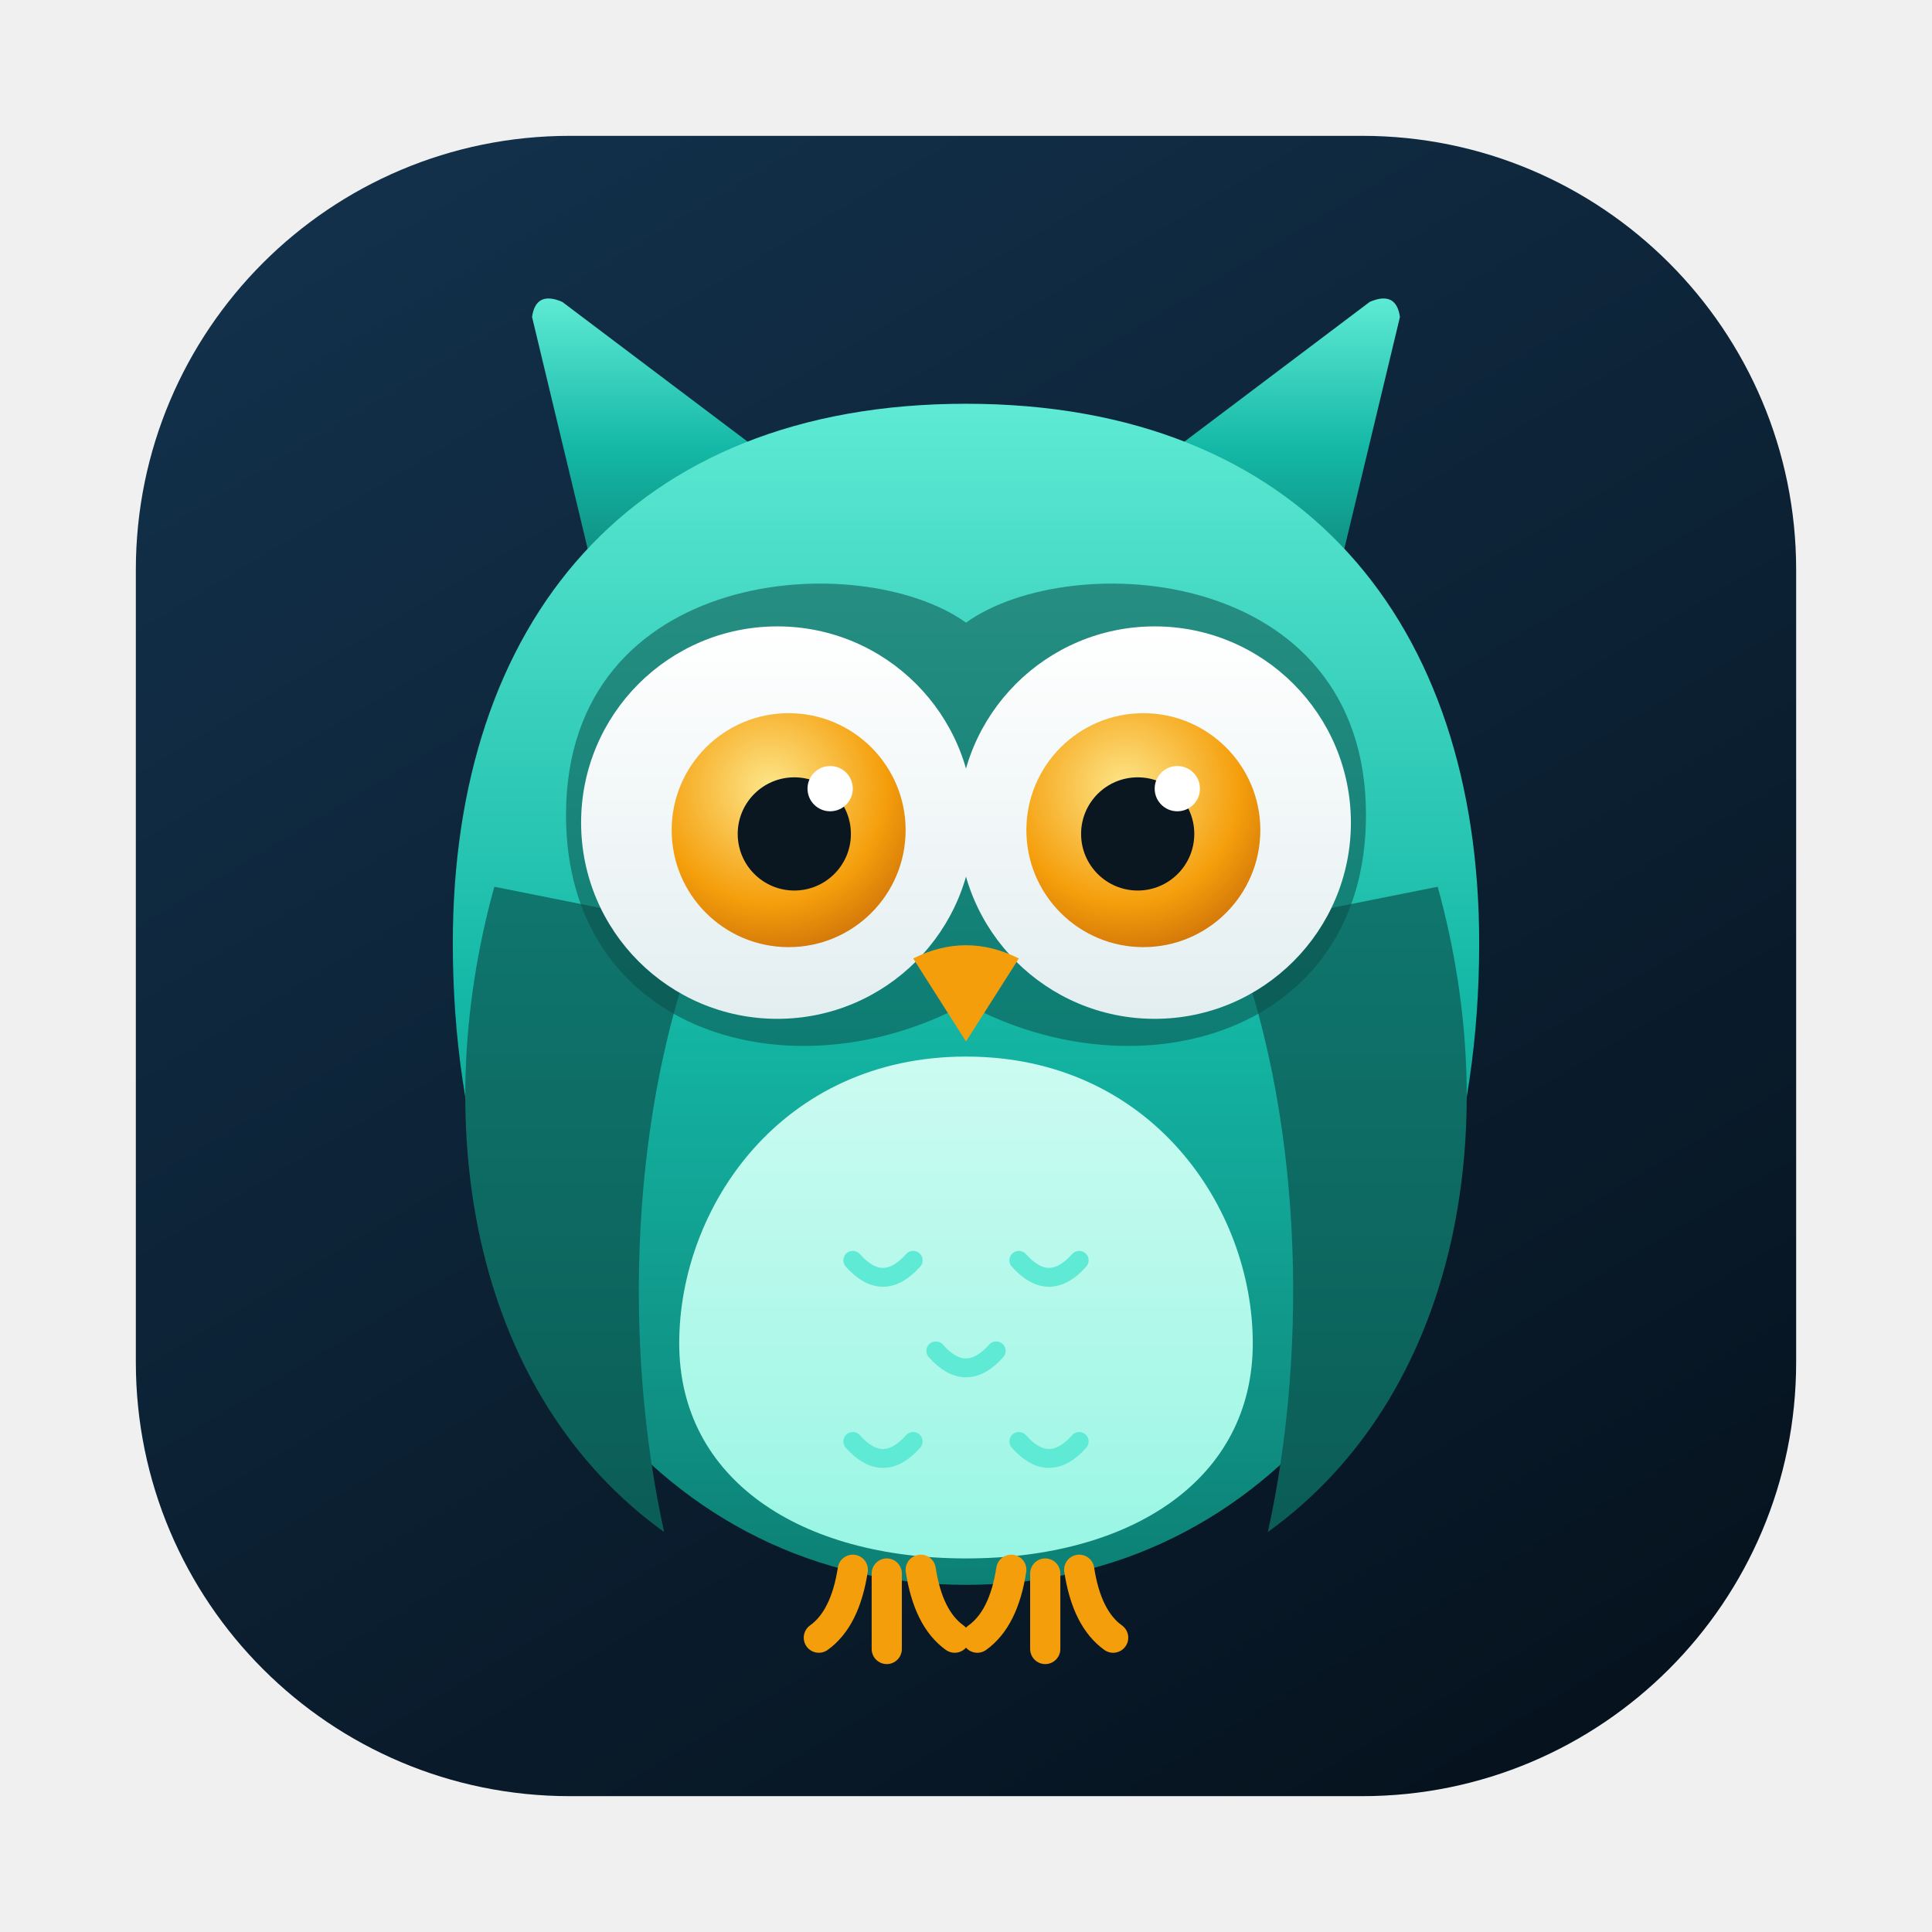
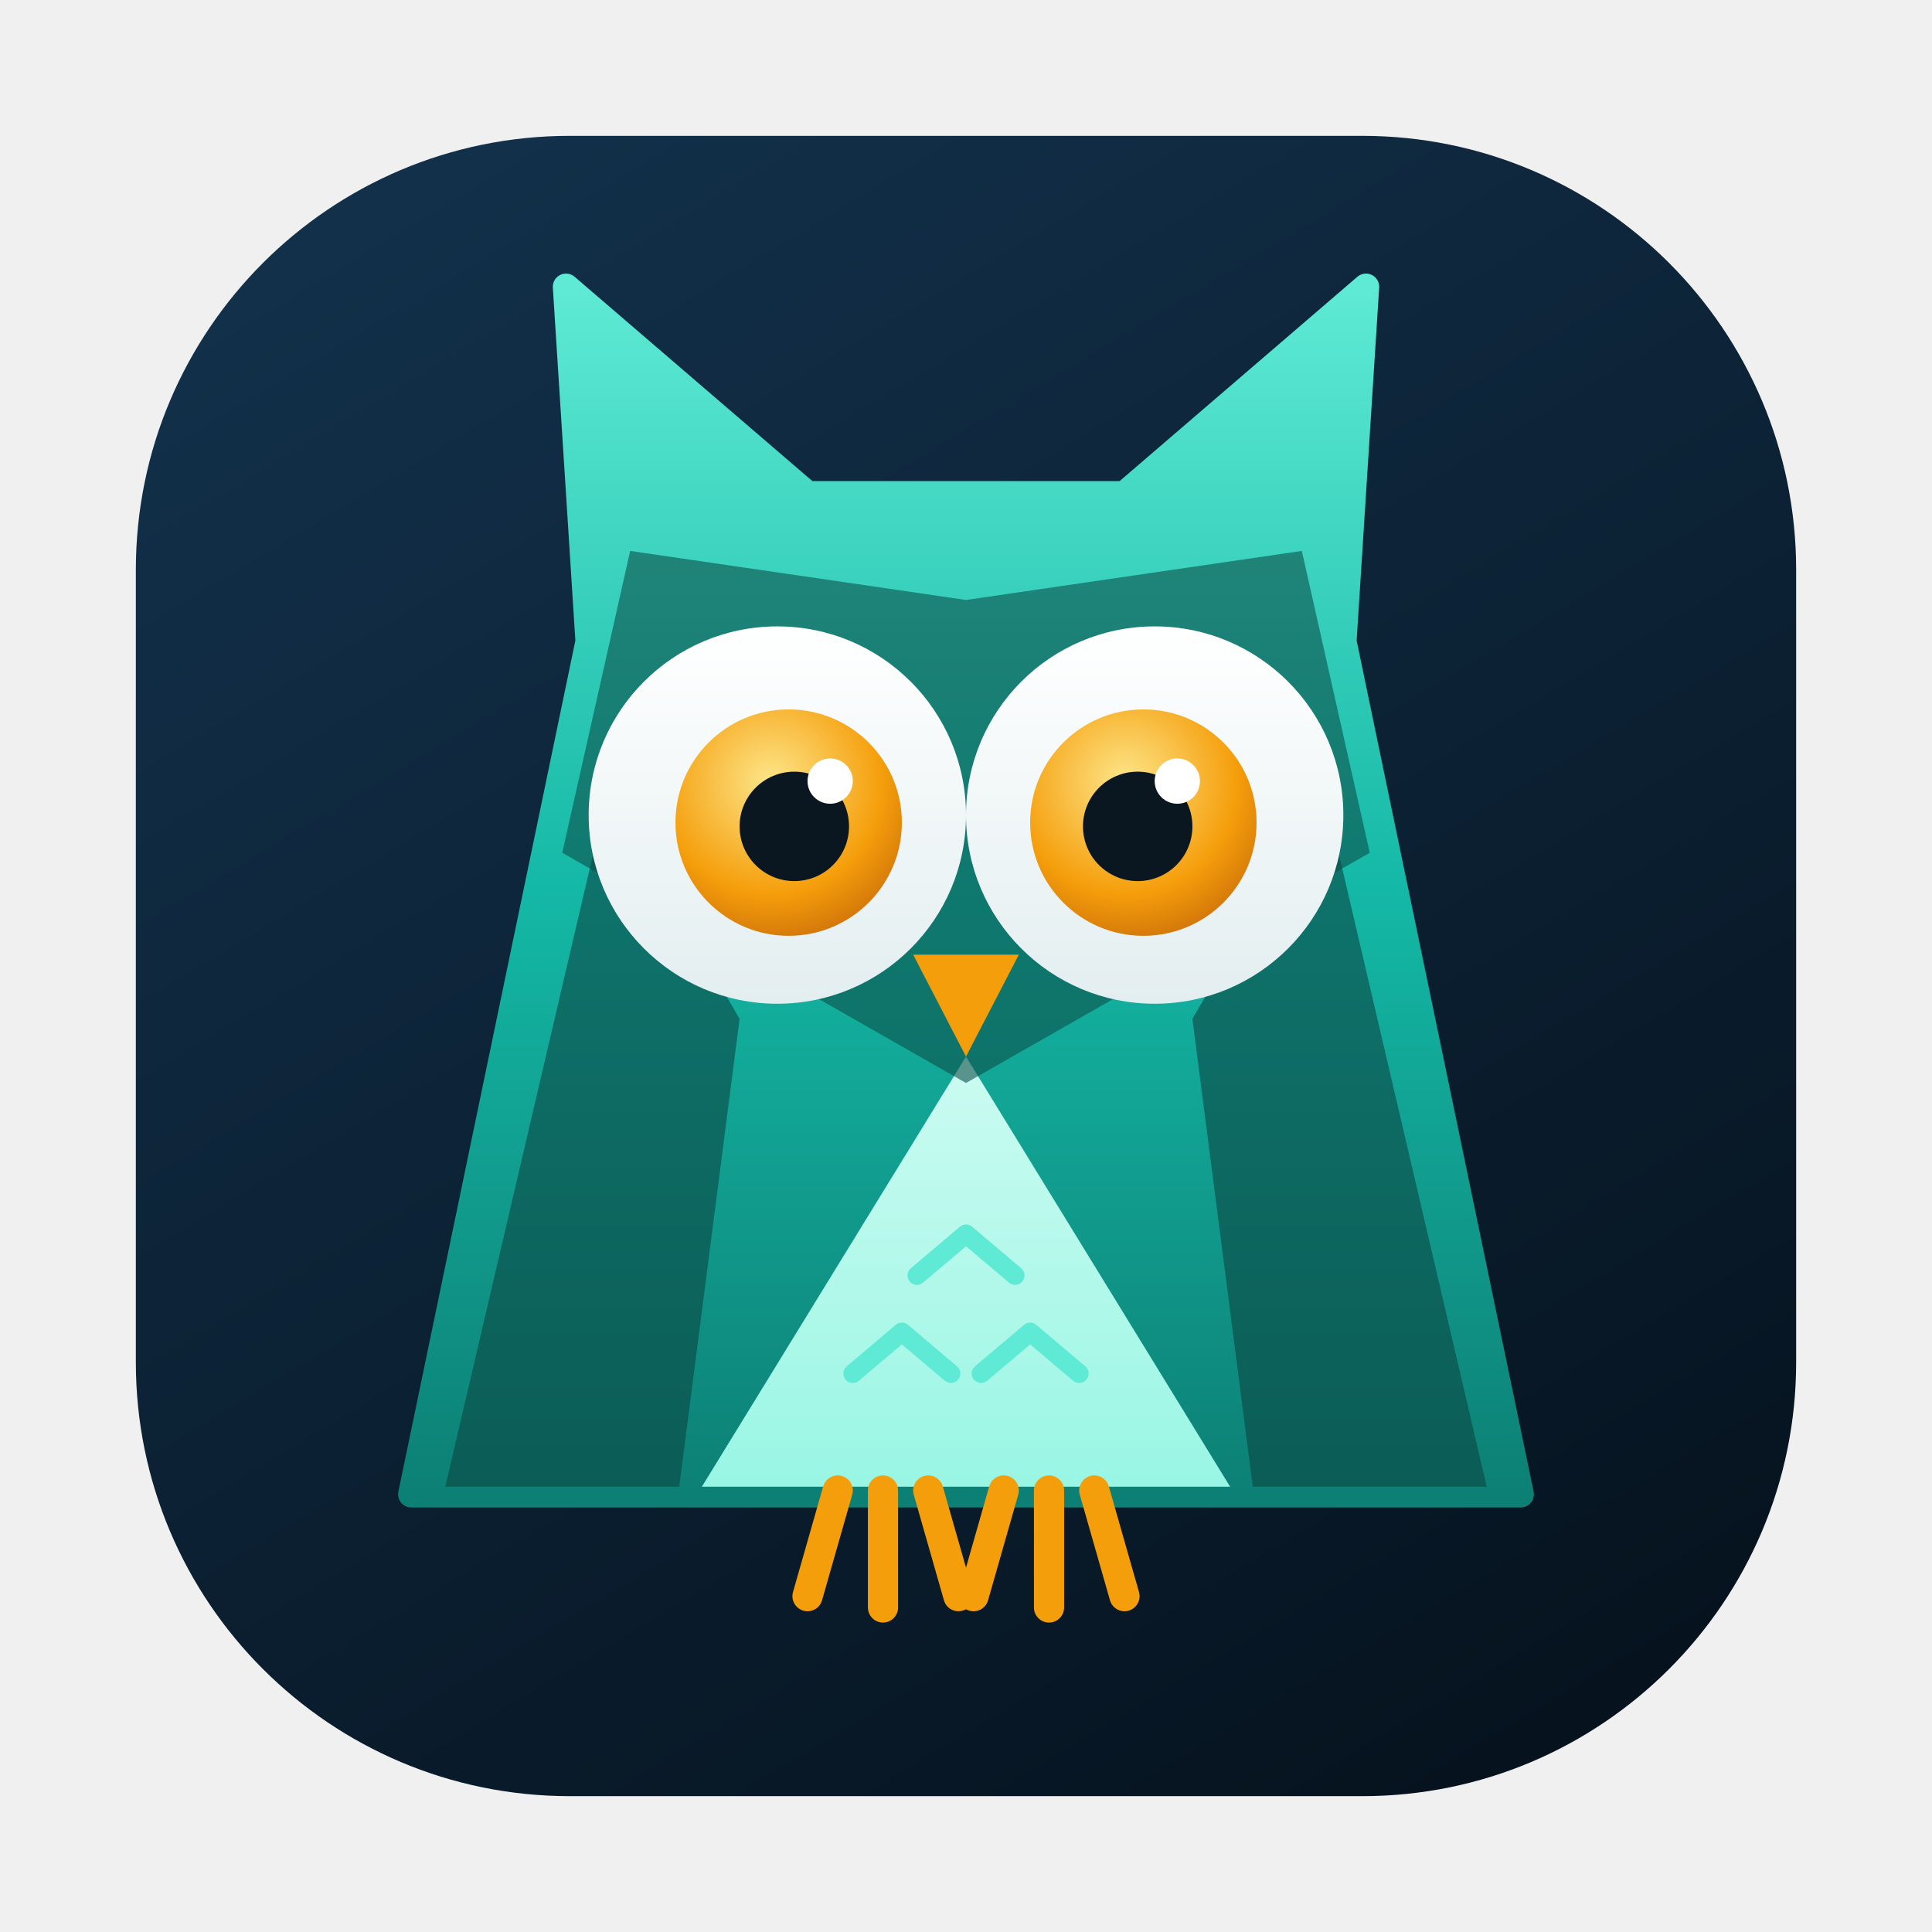
<svg xmlns="http://www.w3.org/2000/svg" viewBox="0 0 1024 1024">
  <defs>
    <linearGradient id="bg" x1="0.2" y1="0" x2="0.8" y2="1">
      <stop offset="0" stop-color="#12304a" />
      <stop offset="1" stop-color="#06131f" />
    </linearGradient>
    <linearGradient id="body" x1="0" y1="0" x2="0" y2="1">
      <stop offset="0" stop-color="#5eead4" />
      <stop offset="0.5" stop-color="#14b8a6" />
      <stop offset="1" stop-color="#0d8075" />
    </linearGradient>
    <linearGradient id="wing" x1="0" y1="0" x2="0" y2="1">
      <stop offset="0" stop-color="#0f766e" />
      <stop offset="1" stop-color="#0b5d56" />
    </linearGradient>
    <linearGradient id="belly" x1="0" y1="0" x2="0" y2="1">
      <stop offset="0" stop-color="#ccfbf1" />
      <stop offset="1" stop-color="#99f6e4" />
    </linearGradient>
    <linearGradient id="white" x1="0" y1="0" x2="0" y2="1">
      <stop offset="0" stop-color="#ffffff" />
      <stop offset="1" stop-color="#e3eef0" />
    </linearGradient>
    <radialGradient id="iris" cx="0.42" cy="0.32" r="0.9">
      <stop offset="0" stop-color="#fde68a" />
      <stop offset="0.55" stop-color="#f59e0b" />
      <stop offset="1" stop-color="#b45309" />
    </radialGradient>
  </defs>
  <rect x="72" y="72" width="880" height="880" rx="230" fill="url(#bg)" />
-   <path d="M318 318 L282 168 Q284 154 298 160 L420 252 Z" fill="url(#body)" />
-   <path d="M706 318 L742 168 Q740 154 726 160 L604 252 Z" fill="url(#body)" />
-   <path d="M512 214 C690 214 784 330 784 500 C784 700 672 840 512 840 C352 840 240 700 240 500 C240 330 334 214 512 214 Z" fill="url(#body)" />
-   <path d="M262 470 C226 600 252 740 352 812 C330 712 334 588 372 492 Z" fill="url(#wing)" />
-   <path d="M762 470 C798 600 772 740 672 812 C694 712 690 588 652 492 Z" fill="url(#wing)" />
-   <path d="M512 560 C610 560 664 640 664 712 C664 784 600 826 512 826 C424 826 360 784 360 712 C360 640 414 560 512 560 Z" fill="url(#belly)" />
-   <path d="M452 668 q16 18 32 0 M540 668 q16 18 32 0 M496 716 q16 18 32 0 M452 764 q16 18 32 0 M540 764 q16 18 32 0" fill="none" stroke="#5eead4" stroke-width="10" stroke-linecap="round" />
-   <path d="M512 330 C456 290 300 300 300 432 C300 548 420 582 512 532 C604 582 724 548 724 432 C724 300 568 290 512 330 Z" fill="#0b4f4a" opacity="0.55" />
-   <circle cx="412" cy="436" r="104" fill="url(#white)" />
-   <circle cx="612" cy="436" r="104" fill="url(#white)" />
-   <circle cx="418" cy="440" r="62" fill="url(#iris)" />
-   <circle cx="606" cy="440" r="62" fill="url(#iris)" />
-   <circle cx="421" cy="442" r="30" fill="#0b1720" />
-   <circle cx="603" cy="442" r="30" fill="#0b1720" />
-   <circle cx="440" cy="418" r="12" fill="#ffffff" />
-   <circle cx="624" cy="418" r="12" fill="#ffffff" />
-   <path d="M512 552 L484 508 Q512 494 540 508 Z" fill="#f59e0b" />
-   <path d="M452 832 q-4 26 -18 36 M470 834 q0 28 0 40 M488 832 q4 26 18 36 M536 832 q-4 26 -18 36 M554 834 q0 28 0 40 M572 832 q4 26 18 36" fill="none" stroke="#f59e0b" stroke-width="16" stroke-linecap="round" />
+   <path d="M300 152 L428 262 L596 262 L724 152 L712 340 L806 792 L218 792 L312 340 Z" fill="url(#body)" stroke="url(#body)" stroke-width="14" stroke-linejoin="round" />
+   <path d="M322 420 L236 788 L360 788 L392 540 Z" fill="url(#wing)" />
+   <path d="M702 420 L788 788 L664 788 L632 540 Z" fill="url(#wing)" />
+   <path d="M512 560 L652 788 L372 788 Z" fill="url(#belly)" />
+   <path d="M486 676 l26 -22 l26 22 M452 728 l26 -22 l26 22 M520 728 l26 -22 l26 22" fill="none" stroke="#5eead4" stroke-width="10" stroke-linecap="round" stroke-linejoin="round" />
+   <path d="M512 318 L690 292 L726 452 L512 574 L298 452 L334 292 Z" fill="#0b4f4a" opacity="0.6" />
+   <circle cx="412" cy="432" r="100" fill="url(#white)" />
+   <circle cx="612" cy="432" r="100" fill="url(#white)" />
+   <circle cx="418" cy="436" r="60" fill="url(#iris)" />
+   <circle cx="606" cy="436" r="60" fill="url(#iris)" />
+   <circle cx="421" cy="438" r="29" fill="#0b1720" />
+   <circle cx="603" cy="438" r="29" fill="#0b1720" />
+   <circle cx="440" cy="414" r="12" fill="#ffffff" />
+   <circle cx="624" cy="414" r="12" fill="#ffffff" />
+   <path d="M512 560 L484 506 L540 506 Z" fill="#f59e0b" />
+   <path d="M444 790 L428 846 M468 790 L468 852 M492 790 L508 846 M532 790 L516 846 M556 790 L556 852 M580 790 L596 846" fill="none" stroke="#f59e0b" stroke-width="16" stroke-linecap="round" />
</svg>
